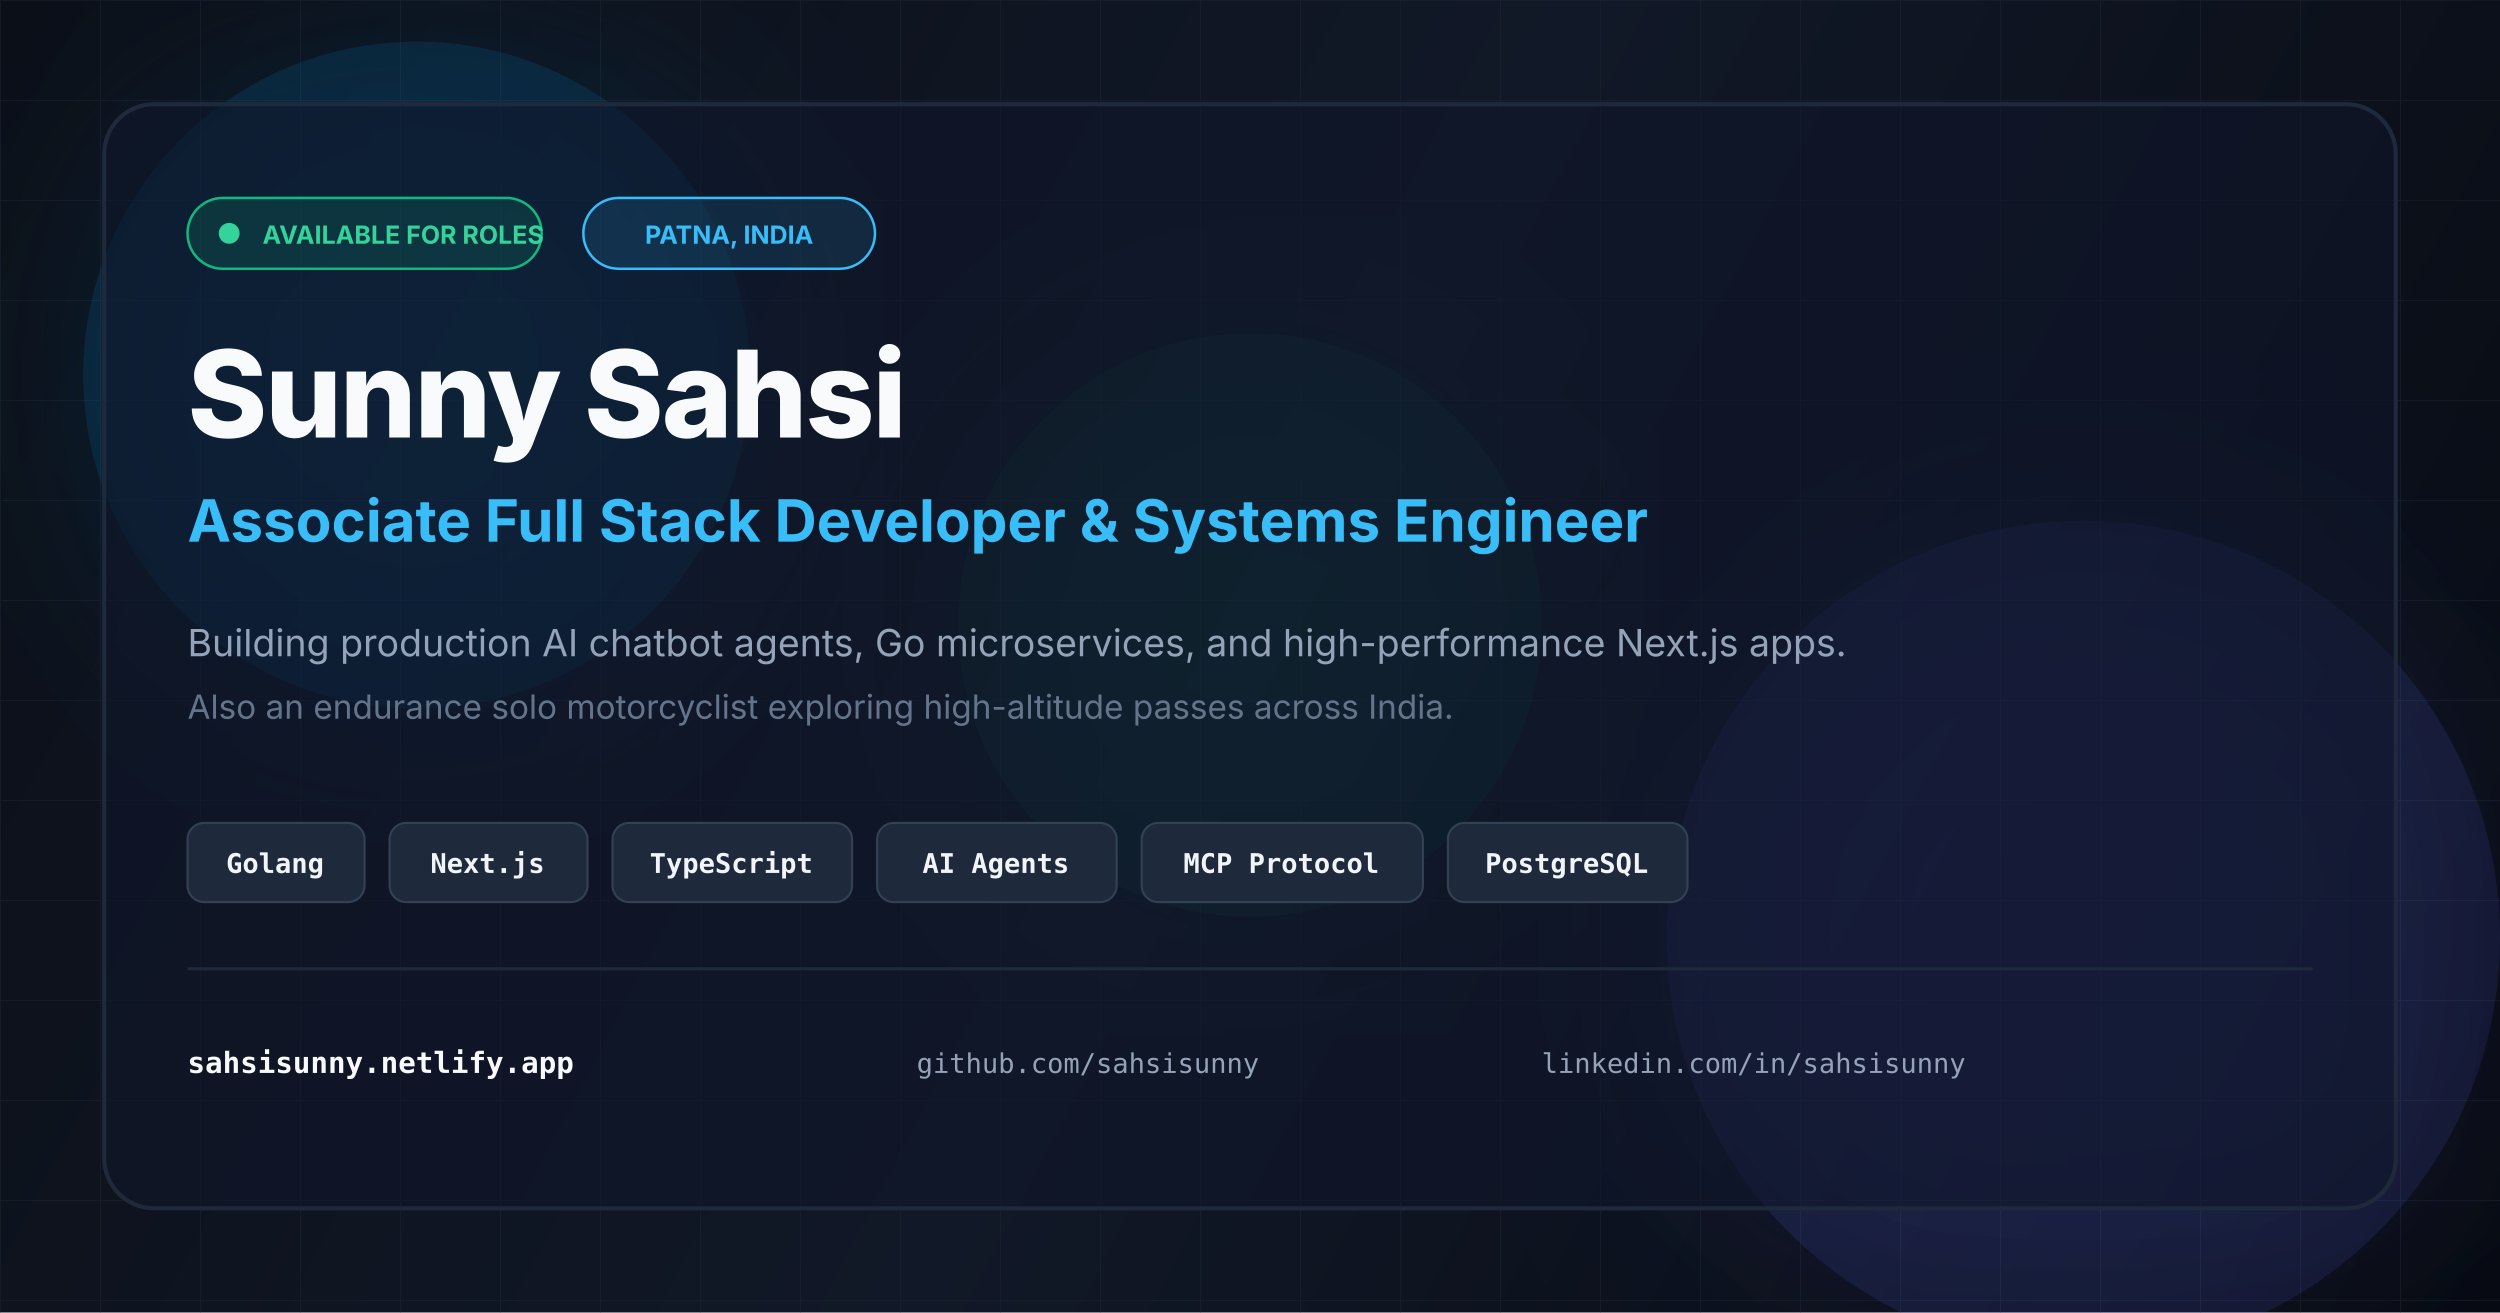
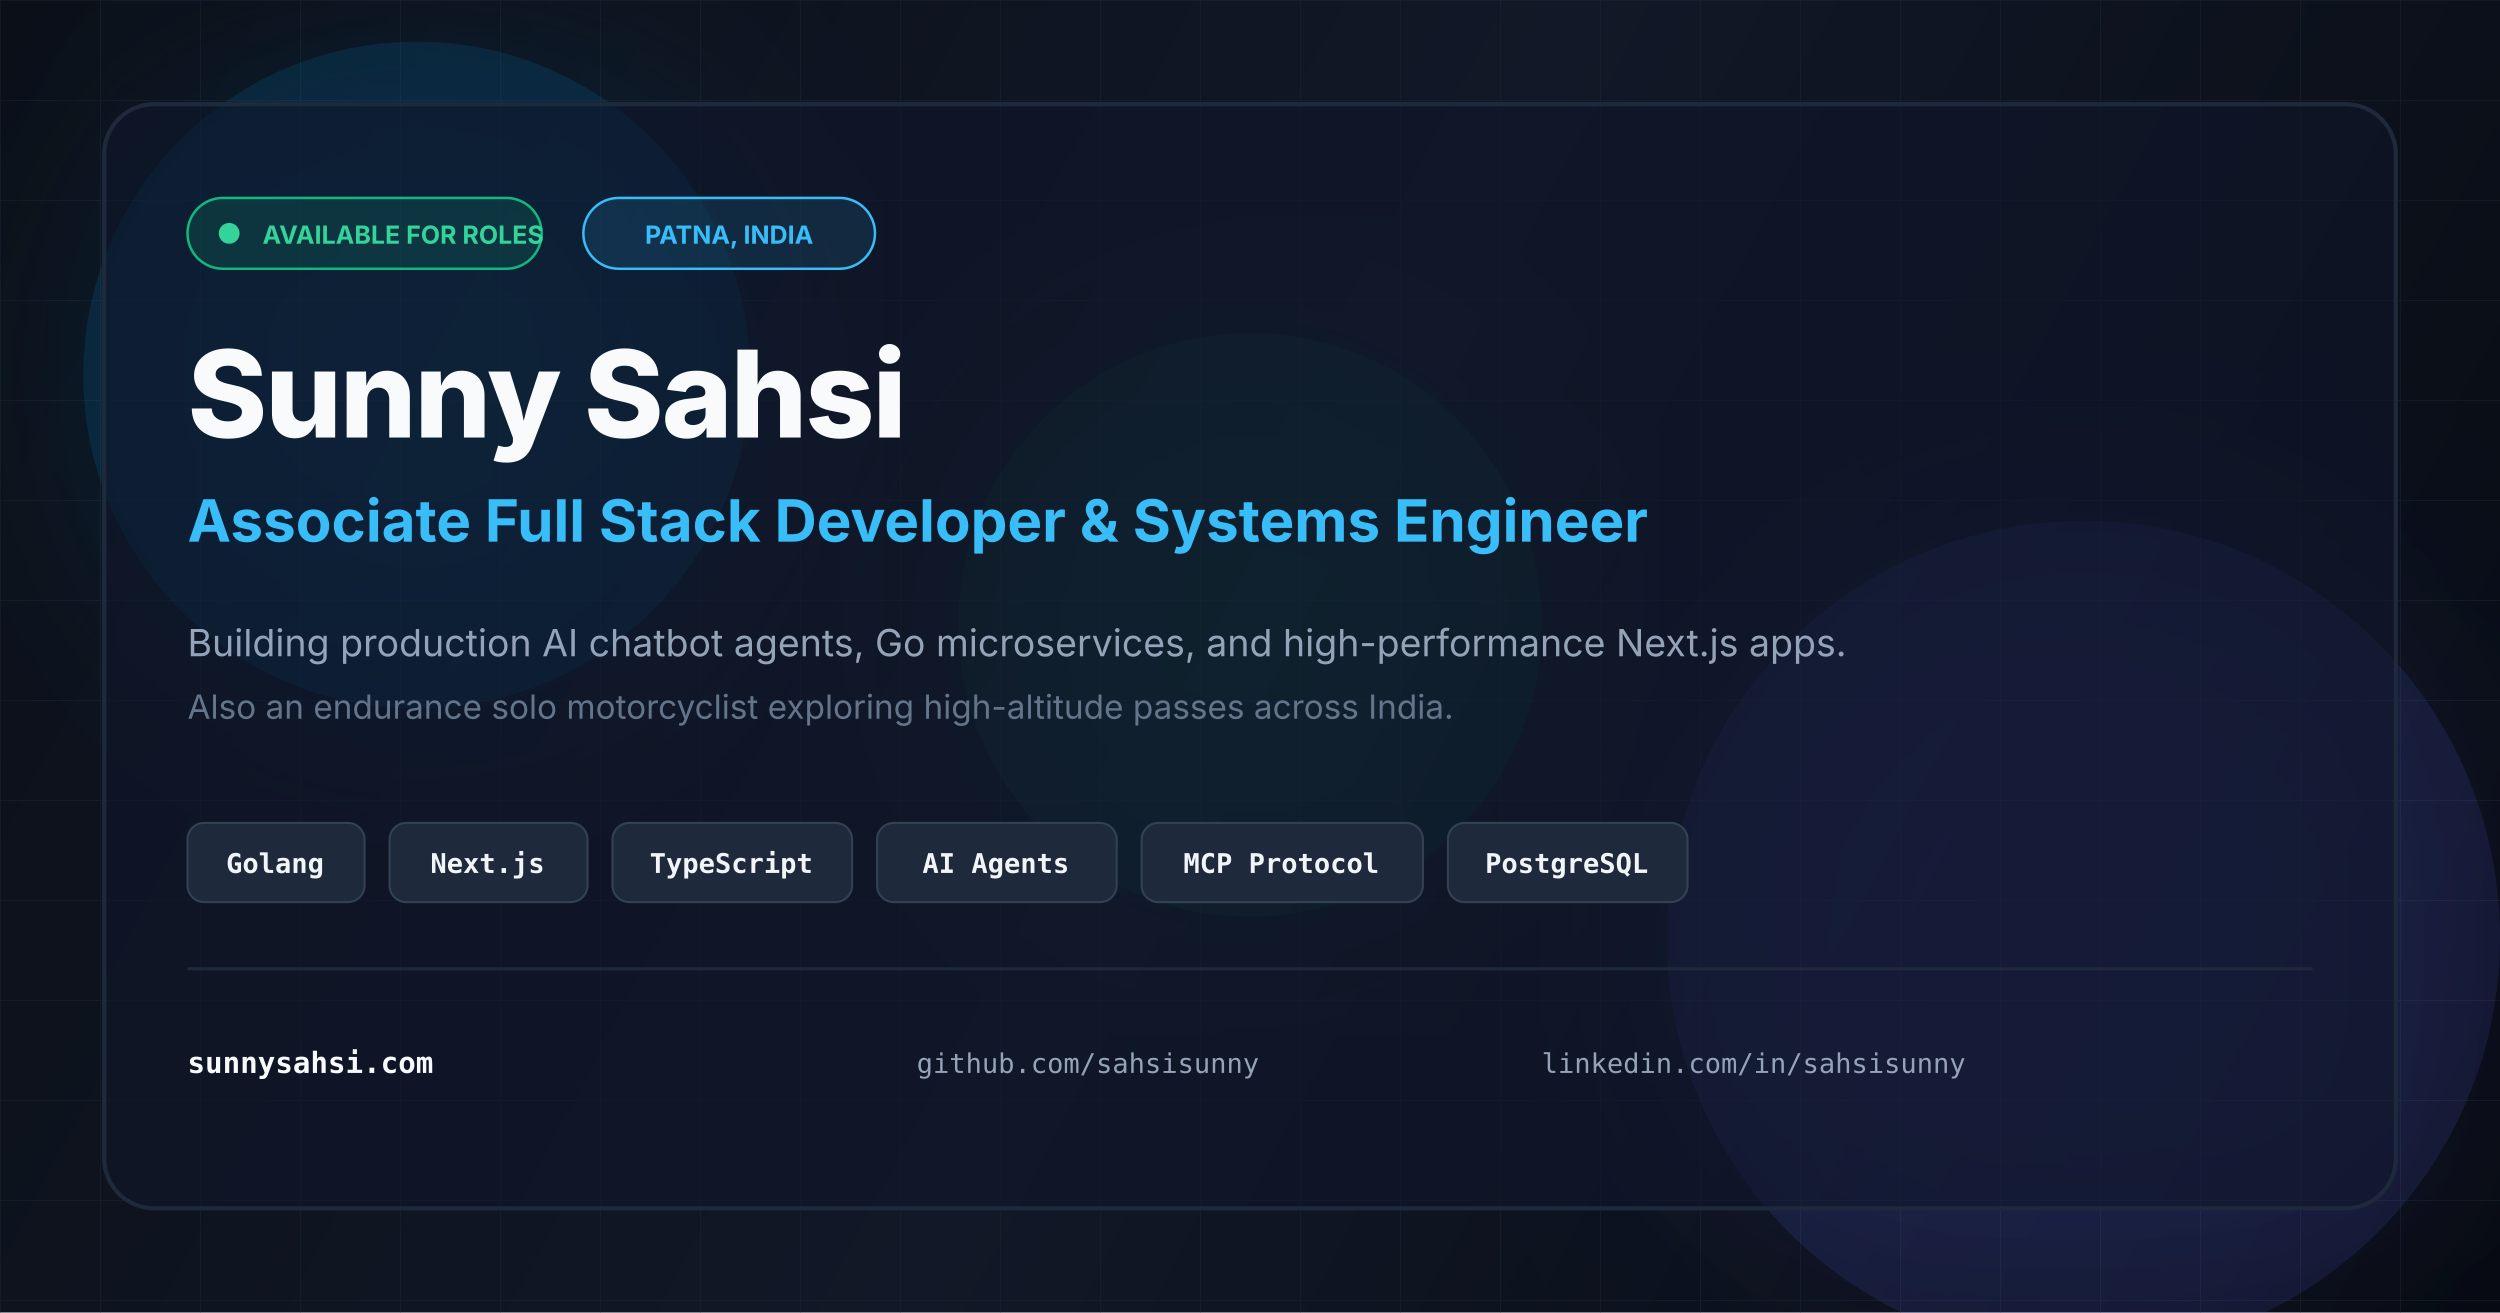
<svg xmlns="http://www.w3.org/2000/svg" viewBox="0 0 1200 630" width="1200" height="630" fill="none">
  <defs>
    <linearGradient id="og-bg" x1="0" y1="0" x2="1200" y2="630" gradientUnits="userSpaceOnUse">
      <stop offset="0%" stop-color="#0b0f17" />
      <stop offset="50%" stop-color="#111827" />
      <stop offset="100%" stop-color="#070a10" />
    </linearGradient>
    <linearGradient id="og-glow" x1="0" y1="0" x2="1" y2="1">
      <stop offset="0%" stop-color="#38bdf8" />
      <stop offset="100%" stop-color="#6366f1" />
    </linearGradient>
    <filter id="og-blur" x="-20%" y="-20%" width="140%" height="140%">
      <feGaussianBlur stdDeviation="60" result="blur" />
      <feComposite in="SourceGraphic" in2="blur" operator="over" />
    </filter>
    <pattern id="og-grid" width="48" height="48" patternUnits="userSpaceOnUse">
      <path d="M 48 0 L 0 0 0 48" fill="none" stroke="#1f2937" stroke-width="0.8" stroke-opacity="0.5" />
    </pattern>
  </defs>
  <rect width="1200" height="630" fill="url(#og-bg)" />
  <rect width="1200" height="630" fill="url(#og-grid)" />
  <circle cx="200" cy="180" r="160" fill="#0284c7" fill-opacity="0.15" filter="url(#og-blur)" />
  <circle cx="1000" cy="450" r="200" fill="#6366f1" fill-opacity="0.12" filter="url(#og-blur)" />
  <circle cx="600" cy="300" r="140" fill="#10b981" fill-opacity="0.08" filter="url(#og-blur)" />
  <rect x="50" y="50" width="1100" height="530" rx="24" fill="#0f172a" fill-opacity="0.6" stroke="#1e293b" stroke-width="2" />
  <g transform="translate(90, 95)">
    <rect width="170" height="34" rx="17" fill="#10b981" fill-opacity="0.15" stroke="#10b981" stroke-width="1.2" />
    <circle cx="20" cy="17" r="5" fill="#34d399" />
    <text x="36" y="22" fill="#34d399" font-family="system-ui, -apple-system, monospace" font-size="12" font-weight="700">AVAILABLE FOR ROLES</text>
  </g>
  <g transform="translate(280, 95)">
    <rect width="140" height="34" rx="17" fill="#38bdf8" fill-opacity="0.12" stroke="#38bdf8" stroke-width="1.2" />
    <text x="70" y="22" fill="#38bdf8" font-family="system-ui, -apple-system, monospace" font-size="12" font-weight="700" text-anchor="middle">PATNA, INDIA</text>
  </g>
  <text x="90" y="210" fill="#f8fafc" font-family="system-ui, -apple-system, sans-serif" font-size="58" font-weight="800" letter-spacing="-1">Sunny Sahsi</text>
  <text x="90" y="260" fill="#38bdf8" font-family="system-ui, -apple-system, sans-serif" font-size="28" font-weight="700">Associate Full Stack Developer &amp; Systems Engineer</text>
  <text x="90" y="315" fill="#94a3b8" font-family="system-ui, -apple-system, sans-serif" font-size="18">
    Building production AI chatbot agents, Go microservices, and high-performance Next.js apps.
  </text>
  <text x="90" y="345" fill="#64748b" font-family="system-ui, -apple-system, sans-serif" font-size="16">
    Also an endurance solo motorcyclist exploring high-altitude passes across India.
  </text>
  <g transform="translate(90, 395)">
    <rect x="0" y="0" width="85" height="38" rx="8" fill="#1e293b" stroke="#334155" stroke-width="1" />
    <text x="42" y="24" fill="#f1f5f9" font-family="system-ui, monospace" font-size="13" font-weight="700" text-anchor="middle">Golang</text>
    <rect x="97" y="0" width="95" height="38" rx="8" fill="#1e293b" stroke="#334155" stroke-width="1" />
    <text x="144" y="24" fill="#f1f5f9" font-family="system-ui, monospace" font-size="13" font-weight="700" text-anchor="middle">Next.js</text>
    <rect x="204" y="0" width="115" height="38" rx="8" fill="#1e293b" stroke="#334155" stroke-width="1" />
    <text x="261" y="24" fill="#f1f5f9" font-family="system-ui, monospace" font-size="13" font-weight="700" text-anchor="middle">TypeScript</text>
    <rect x="331" y="0" width="115" height="38" rx="8" fill="#1e293b" stroke="#334155" stroke-width="1" />
    <text x="388" y="24" fill="#f1f5f9" font-family="system-ui, monospace" font-size="13" font-weight="700" text-anchor="middle">AI Agents</text>
    <rect x="458" y="0" width="135" height="38" rx="8" fill="#1e293b" stroke="#334155" stroke-width="1" />
    <text x="525" y="24" fill="#f1f5f9" font-family="system-ui, monospace" font-size="13" font-weight="700" text-anchor="middle">MCP Protocol</text>
    <rect x="605" y="0" width="115" height="38" rx="8" fill="#1e293b" stroke="#334155" stroke-width="1" />
    <text x="662" y="24" fill="#f1f5f9" font-family="system-ui, monospace" font-size="13" font-weight="700" text-anchor="middle">PostgreSQL</text>
  </g>
  <line x1="90" y1="465" x2="1110" y2="465" stroke="#1e293b" stroke-width="1.5" />
  <g transform="translate(90, 495)">
-     <text x="0" y="20" fill="#f8fafc" font-family="monospace" font-size="14" font-weight="700">sahsisunny.netlify.app</text>
+     <text x="0" y="20" fill="#f8fafc" font-family="monospace" font-size="14" font-weight="700">sunnysahsi.com</text>
    <text x="350" y="20" fill="#94a3b8" font-family="monospace" font-size="13">github.com/sahsisunny</text>
    <text x="650" y="20" fill="#94a3b8" font-family="monospace" font-size="13">linkedin.com/in/sahsisunny</text>
  </g>
</svg>
